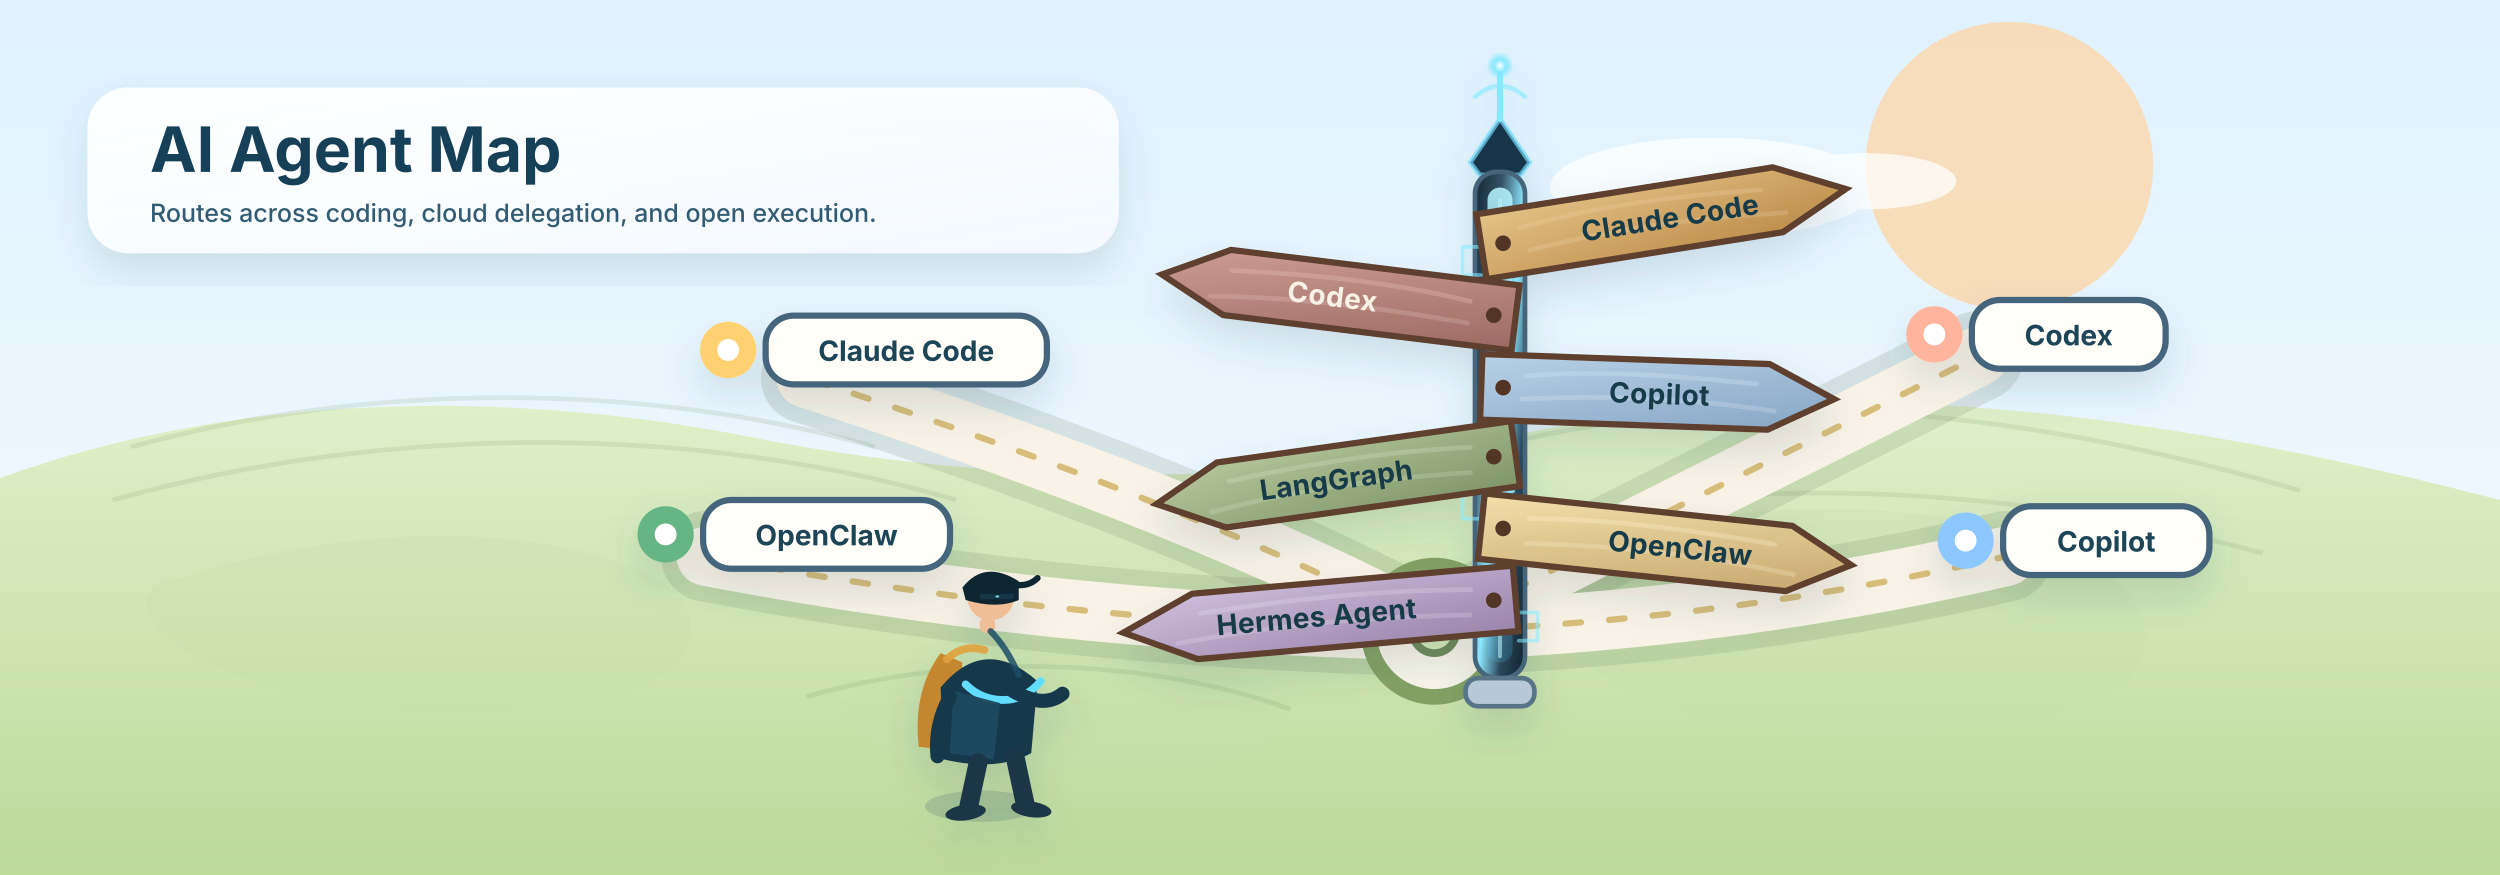
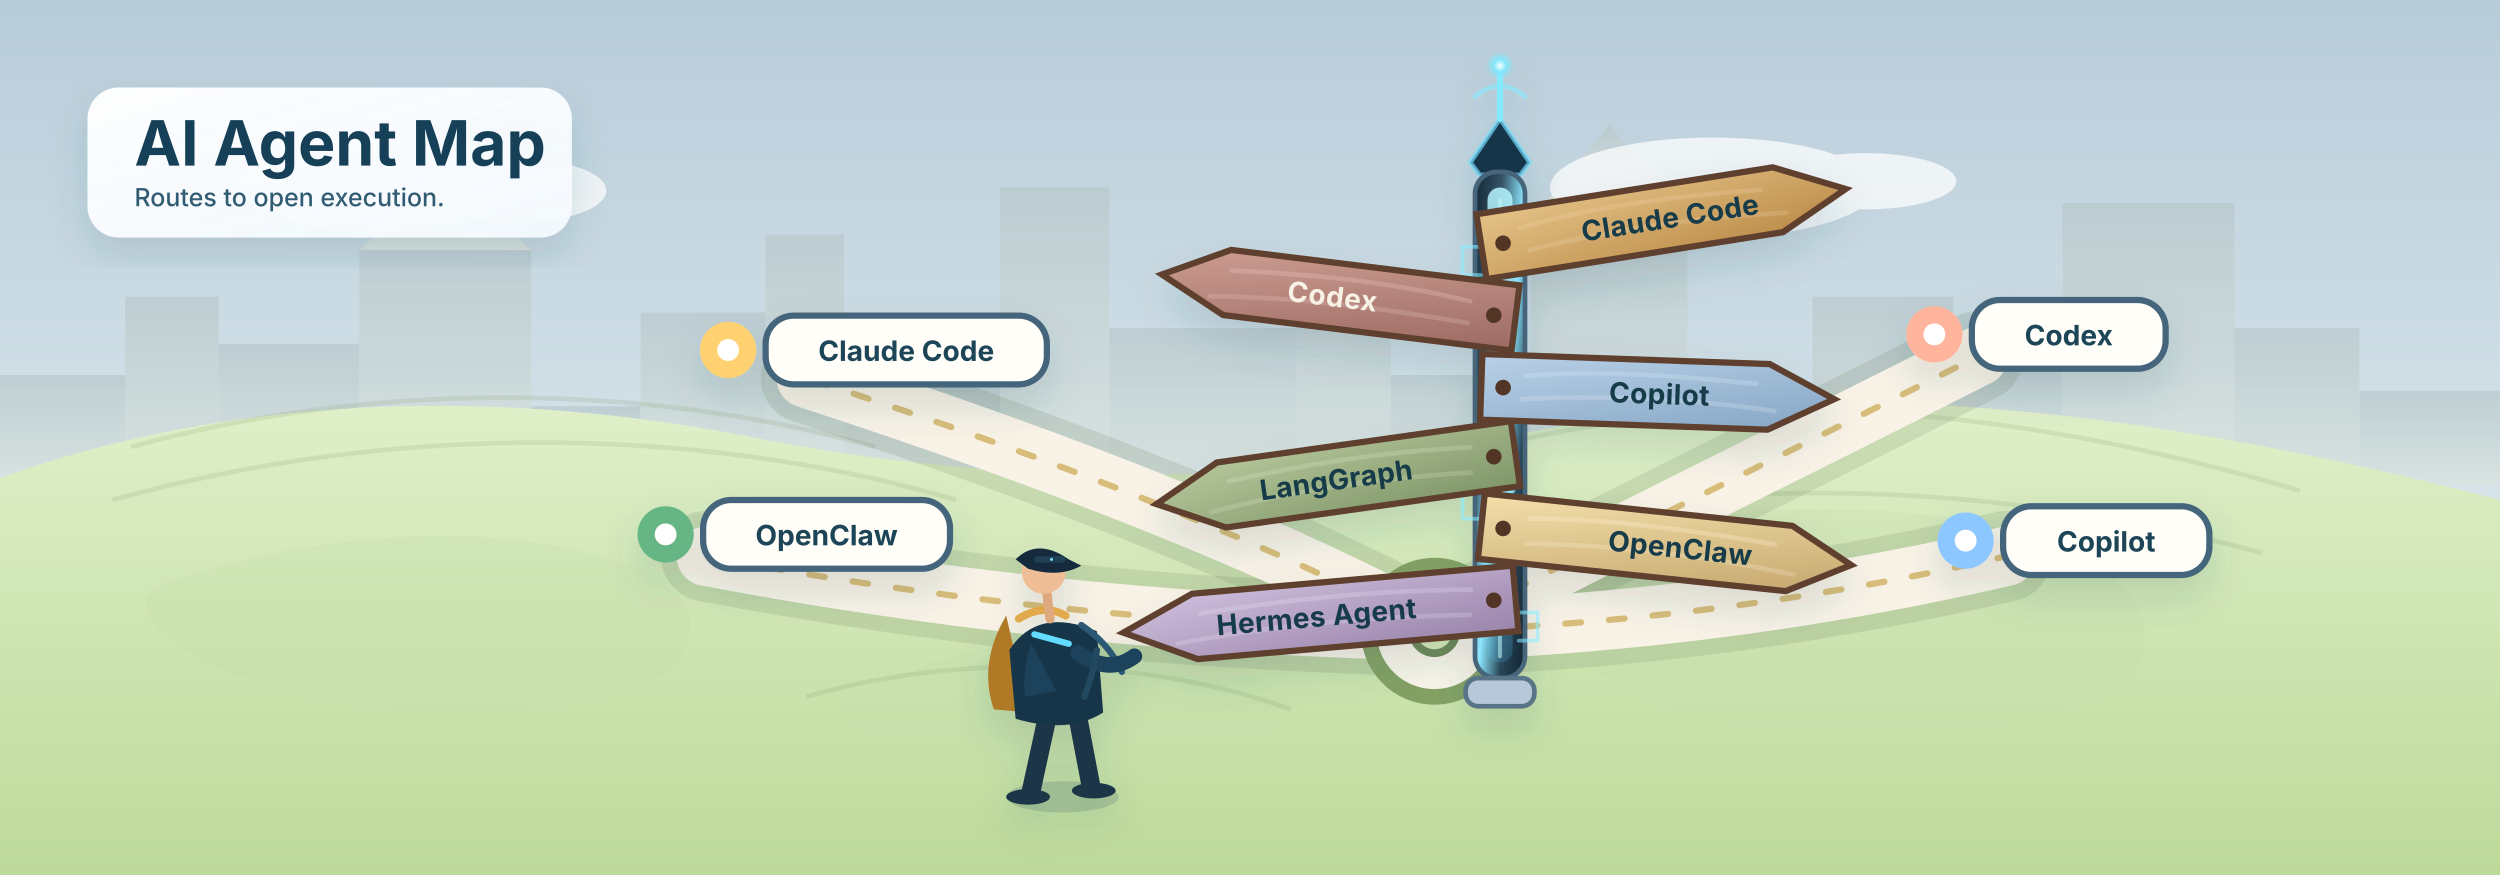
<svg xmlns="http://www.w3.org/2000/svg" width="1600" height="560" viewBox="0 0 1600 560" role="img" aria-labelledby="title desc">
  <defs>
    <linearGradient id="sky" x1="0" y1="0" x2="0" y2="1">
-       <stop offset="0%" stop-color="#dff2ff" />
-       <stop offset="62%" stop-color="#eef8ff" />
-       <stop offset="100%" stop-color="#fff5de" />
+       <stop offset="0%" stop-color="#b8ccd9" />
+       <stop offset="62%" stop-color="#d9e6eb" />
+       <stop offset="100%" stop-color="#f2f5f1" />
+     </linearGradient>
+     <linearGradient id="cityScape" x1="0" y1="0" x2="0" y2="1">
+       <stop offset="0%" stop-color="#bacace" />
+       <stop offset="100%" stop-color="#d9e3df" />
    </linearGradient>
    <linearGradient id="land" x1="0" y1="0" x2="0" y2="1">
      <stop offset="0%" stop-color="#dff0c9" />
      <stop offset="100%" stop-color="#bdd99a" />
    </linearGradient>
    <linearGradient id="card" x1="0" y1="0" x2="1" y2="1">
      <stop offset="0%" stop-color="#ffffff" stop-opacity="0.97" />
      <stop offset="100%" stop-color="#f5fbff" stop-opacity="0.93" />
    </linearGradient>
    <linearGradient id="pole" x1="0" y1="0" x2="1" y2="1">
      <stop offset="0%" stop-color="#132735" />
      <stop offset="28%" stop-color="#355366" />
      <stop offset="52%" stop-color="#8de8ff" />
      <stop offset="74%" stop-color="#2a475a" />
      <stop offset="100%" stop-color="#10222f" />
    </linearGradient>
    <linearGradient id="poleCircuit" x1="0" y1="0" x2="0" y2="1">
      <stop offset="0%" stop-color="#b7f5ff" stop-opacity="0.96" />
      <stop offset="100%" stop-color="#52d3ff" stop-opacity="0.18" />
    </linearGradient>
    <radialGradient id="nodeGlow" cx="50%" cy="50%" r="50%">
      <stop offset="0%" stop-color="#f9feff" stop-opacity="1" />
      <stop offset="45%" stop-color="#7de8ff" stop-opacity="0.9" />
      <stop offset="100%" stop-color="#7de8ff" stop-opacity="0" />
    </radialGradient>
    <linearGradient id="woodHoney" x1="0" y1="0" x2="1" y2="1">
      <stop offset="0%" stop-color="#e4c287" />
      <stop offset="100%" stop-color="#bb8a47" />
    </linearGradient>
    <linearGradient id="woodRose" x1="0" y1="0" x2="1" y2="1">
      <stop offset="0%" stop-color="#cf9f95" />
      <stop offset="100%" stop-color="#9c6a62" />
    </linearGradient>
    <linearGradient id="woodSky" x1="0" y1="0" x2="1" y2="1">
      <stop offset="0%" stop-color="#b9d1e8" />
      <stop offset="100%" stop-color="#84a5c4" />
    </linearGradient>
    <linearGradient id="woodOlive" x1="0" y1="0" x2="1" y2="1">
      <stop offset="0%" stop-color="#b8c99d" />
      <stop offset="100%" stop-color="#7f9668" />
    </linearGradient>
    <linearGradient id="woodCream" x1="0" y1="0" x2="1" y2="1">
      <stop offset="0%" stop-color="#f3dfab" />
      <stop offset="100%" stop-color="#c4a56b" />
    </linearGradient>
    <linearGradient id="woodPlum" x1="0" y1="0" x2="1" y2="1">
      <stop offset="0%" stop-color="#d0c0de" />
      <stop offset="100%" stop-color="#9a84ab" />
    </linearGradient>
    <filter id="shadow" x="-20%" y="-20%" width="140%" height="140%">
      <feDropShadow dx="0" dy="12" stdDeviation="12" flood-color="#385867" flood-opacity="0.16" />
    </filter>
    <style>
      .title { font: 700 40px ui-sans-serif, -apple-system, BlinkMacSystemFont, 'Segoe UI', sans-serif; fill: #163f58; }
      .subtitle { font: 500 16px ui-sans-serif, -apple-system, BlinkMacSystemFont, 'Segoe UI', sans-serif; fill: #335c73; }
      .plankLight { font: 700 18px ui-sans-serif, -apple-system, BlinkMacSystemFont, 'Segoe UI', sans-serif; fill: #f8f1e5; letter-spacing: 0.3px; }
      .plankDark { font: 700 18px ui-sans-serif, -apple-system, BlinkMacSystemFont, 'Segoe UI', sans-serif; fill: #183a4a; letter-spacing: 0.2px; }
      .marker { font: 700 18px ui-sans-serif, -apple-system, BlinkMacSystemFont, 'Segoe UI', sans-serif; fill: #1f4559; }
    </style>
  </defs>
  <rect width="1600" height="560" fill="url(#sky)" />
-   <circle cx="1286" cy="106" r="92" fill="#ffd4a1" opacity="0.72" />
+   <g fill="url(#cityScape)" opacity="0.8">
+     <rect x="0" y="240" width="80" height="70" />
+     <rect x="80" y="190" width="60" height="120" />
+     <rect x="140" y="220" width="90" height="90" />
+     <rect x="230" y="160" width="110" height="150" />
+     <polygon points="230,160 285,110 340,160" />
+     <rect x="340" y="260" width="70" height="50" />
+     <rect x="410" y="200" width="80" height="110" />
+     <rect x="490" y="150" width="50" height="160" />
+     <rect x="540" y="230" width="100" height="80" />
+     <rect x="640" y="120" width="70" height="190" />
+     <rect x="710" y="210" width="120" height="100" />
+     <rect x="830" y="180" width="60" height="130" />
+     <rect x="890" y="240" width="90" height="70" />
+     <rect x="980" y="140" width="100" height="170" />
+     <polygon points="980,140 1030,80 1080,140" />
+     <rect x="1080" y="260" width="80" height="50" />
+     <rect x="1160" y="190" width="90" height="120" />
+     <rect x="1250" y="220" width="70" height="90" />
+     <rect x="1320" y="130" width="110" height="180" />
+     <rect x="1430" y="210" width="80" height="100" />
+     <rect x="1510" y="250" width="90" height="60" />
+   </g>
  <g opacity="0.72" fill="#ffffff">
    <ellipse cx="246" cy="118" rx="92" ry="30" />
    <ellipse cx="334" cy="122" rx="54" ry="20" />
    <ellipse cx="1096" cy="120" rx="104" ry="32" />
    <ellipse cx="1194" cy="116" rx="58" ry="18" />
  </g>
  <path d="M0 306 C148 252 322 248 482 280 C632 310 814 314 972 278 C1128 244 1324 248 1600 320 L1600 560 L0 560 Z" fill="url(#land)" />
  <g opacity="0.3" fill="#c6dfaa">
    <path d="M108 372 C212 338 320 334 398 360 C462 380 454 434 388 446 C262 472 132 440 100 400 C88 386 92 378 108 372 Z" />
    <path d="M1004 354 C1104 316 1236 318 1318 350 C1380 374 1392 426 1344 446 C1254 482 1088 476 1028 434 C982 402 964 370 1004 354 Z" />
    <path d="M580 430 C648 402 738 404 790 426 C844 448 824 488 752 496 C656 508 566 490 544 464 C532 448 544 444 580 430 Z" />
  </g>
  <g opacity="0.16" fill="none" stroke="#70905d" stroke-width="3">
    <path d="M84 286 C236 244 410 244 560 286" />
    <path d="M72 320 C252 270 448 272 612 320" />
    <path d="M930 292 C1090 248 1260 252 1472 314" />
    <path d="M968 338 C1104 304 1278 308 1448 354" />
    <path d="M516 446 C610 418 734 420 826 454" />
  </g>
  <g filter="url(#shadow)">
-     <rect x="56" y="56" width="660" height="106" rx="26" fill="url(#card)" />
-     <text x="96" y="110" class="title">AI Agent Map</text>
-     <text x="96" y="142" class="subtitle">Routes across coding, cloud delegation, and open execution.</text>
+     <rect x="56" y="56" width="310" height="96" rx="20" fill="url(#card)" />
+     <text x="86" y="106" class="title">AI Agent Map</text>
+     <text x="86" y="132" class="subtitle" style="font-size:16px;">Routes to open execution.</text>
  </g>
  <g fill="none" stroke="#607154" stroke-opacity="0.16" stroke-width="58" stroke-linecap="round" stroke-linejoin="round">
    <path d="M918 404 C822 352 688 298 516 242" />
    <path d="M918 404 C776 400 632 390 452 356" />
    <path d="M918 404 C1016 352 1144 290 1266 228" />
    <path d="M918 404 C1022 400 1146 388 1284 356" />
  </g>
  <g fill="none" stroke="#f9f2e6" stroke-width="38" stroke-linecap="round" stroke-linejoin="round">
    <path d="M918 404 C822 352 688 298 516 242" />
    <path d="M918 404 C776 400 632 390 452 356" />
    <path d="M918 404 C1016 352 1144 290 1266 228" />
    <path d="M918 404 C1022 400 1146 388 1284 356" />
  </g>
  <g fill="none" stroke="#d8bd7a" stroke-width="4" stroke-linecap="round" stroke-dasharray="10 18">
    <path d="M918 404 C822 352 688 298 516 242" />
    <path d="M918 404 C776 400 632 390 452 356" />
    <path d="M918 404 C1016 352 1144 290 1266 228" />
    <path d="M918 404 C1022 400 1146 388 1284 356" />
  </g>
  <g>
    <circle cx="918" cy="404" r="42" fill="#f9f4e8" stroke="#84a164" stroke-width="10" />
    <circle cx="918" cy="404" r="14" fill="#d8ebb8" stroke="#6f8858" stroke-width="5" />
  </g>
  <g filter="url(#shadow)">
    <g transform="translate(426 342)">
      <circle r="18" fill="#66b585" />
      <circle r="7" fill="#ffffff" />
      <rect x="24" y="-22" width="158" height="44" rx="18" fill="#fffef9" stroke="#45657b" stroke-width="4" />
      <text x="103" y="7" text-anchor="middle" class="marker">OpenClaw</text>
    </g>
    <g transform="translate(466 224)">
      <circle r="18" fill="#ffd16f" />
      <circle r="7" fill="#ffffff" />
      <rect x="24" y="-22" width="180" height="44" rx="18" fill="#fffef9" stroke="#45657b" stroke-width="4" />
      <text x="114" y="7" text-anchor="middle" class="marker">Claude Code</text>
    </g>
    <g transform="translate(1238 214)">
      <circle r="18" fill="#ffb59d" />
      <circle r="7" fill="#ffffff" />
      <rect x="24" y="-22" width="124" height="44" rx="18" fill="#fffef9" stroke="#45657b" stroke-width="4" />
      <text x="86" y="7" text-anchor="middle" class="marker">Codex</text>
    </g>
    <g transform="translate(1258 346)">
      <circle r="18" fill="#8dc7ff" />
      <circle r="7" fill="#ffffff" />
      <rect x="24" y="-22" width="132" height="44" rx="18" fill="#fffef9" stroke="#45657b" stroke-width="4" />
      <text x="90" y="7" text-anchor="middle" class="marker">Copilot</text>
    </g>
  </g>
  <g filter="url(#shadow)">
    <path d="M941 104 L960 76 L979 104 L973 112 H947 Z" fill="#143448" stroke="#74d9f8" stroke-opacity="0.7" stroke-width="3" />
    <path d="M960 48 L960 76" fill="none" stroke="#86eaff" stroke-width="4" stroke-linecap="round" />
    <path d="M944 62 Q960 48 976 62" fill="none" stroke="#86eaff" stroke-opacity="0.62" stroke-width="3" stroke-linecap="round" />
    <circle cx="960" cy="42" r="9" fill="url(#nodeGlow)" />
    <rect x="944" y="110" width="32" height="324" rx="14" fill="url(#pole)" stroke="#46657a" stroke-width="3" />
    <rect x="952" y="120" width="16" height="304" rx="8" fill="url(#poleCircuit)" opacity="0.9" />
    <path d="M960 128 V420" fill="none" stroke="#c2f8ff" stroke-opacity="0.54" stroke-width="2.6" stroke-linecap="round" />
    <path d="M952 158 H968 M952 236 H968 M952 314 H968 M952 392 H968" fill="none" stroke="#b0f3ff" stroke-opacity="0.7" stroke-width="3" stroke-linecap="round" />
    <path d="M952 158 H936 V176 H948" fill="none" stroke="#86eaff" stroke-opacity="0.58" stroke-width="2.4" stroke-linecap="round" stroke-linejoin="round" />
    <path d="M968 236 H984 V252 H972" fill="none" stroke="#86eaff" stroke-opacity="0.58" stroke-width="2.4" stroke-linecap="round" stroke-linejoin="round" />
    <path d="M952 314 H936 V332 H948" fill="none" stroke="#86eaff" stroke-opacity="0.58" stroke-width="2.4" stroke-linecap="round" stroke-linejoin="round" />
    <path d="M968 392 H984 V410 H972" fill="none" stroke="#86eaff" stroke-opacity="0.58" stroke-width="2.4" stroke-linecap="round" stroke-linejoin="round" />
    <circle cx="960" cy="158" r="10" fill="url(#nodeGlow)" />
    <circle cx="960" cy="236" r="10" fill="url(#nodeGlow)" />
    <circle cx="960" cy="314" r="10" fill="url(#nodeGlow)" />
    <circle cx="960" cy="392" r="10" fill="url(#nodeGlow)" />
    <rect x="938" y="434" width="44" height="18" rx="8" fill="#b7c8d8" stroke="#587488" stroke-width="3" />
    <g transform="translate(960 156) rotate(-9)">
      <path d="M-12 -21 H180 L224 0 L180 21 H-12 Z" fill="url(#woodHoney)" stroke="#5f3f2e" stroke-width="4" />
      <path d="M14 -8 C58 -14 112 -13 170 -8" fill="none" stroke="#f4d6ae" stroke-opacity="0.24" stroke-width="3" stroke-linecap="round" />
      <path d="M18 7 C72 2 126 3 184 9" fill="none" stroke="#f7e4bf" stroke-opacity="0.2" stroke-width="3" stroke-linecap="round" />
      <circle cx="2" cy="0" r="5" fill="#523628" />
      <text x="110" y="7" text-anchor="middle" class="plankDark">Claude Code</text>
    </g>
    <g transform="translate(958 202) rotate(7)">
      <path d="M12 -21 H-174 L-216 0 L-174 21 H12 Z" fill="url(#woodRose)" stroke="#5f3f2e" stroke-width="4" />
      <path d="M-18 -7 C-68 -13 -118 -12 -172 -8" fill="none" stroke="#f2cfc8" stroke-opacity="0.26" stroke-width="3" stroke-linecap="round" />
      <path d="M-18 7 C-78 4 -128 4 -184 10" fill="none" stroke="#f7dfda" stroke-opacity="0.2" stroke-width="3" stroke-linecap="round" />
      <circle cx="-2" cy="0" r="5" fill="#523628" />
      <text x="-106" y="7" text-anchor="middle" class="plankLight">Codex</text>
    </g>
    <g transform="translate(960 248) rotate(2)">
      <path d="M-12 -21 H172 L214 0 L172 21 H-12 Z" fill="url(#woodSky)" stroke="#5f3f2e" stroke-width="4" />
      <path d="M16 -8 C58 -13 106 -12 164 -8" fill="none" stroke="#d7e8f5" stroke-opacity="0.3" stroke-width="3" stroke-linecap="round" />
      <path d="M14 7 C72 2 124 3 176 9" fill="none" stroke="#ecf4fb" stroke-opacity="0.22" stroke-width="3" stroke-linecap="round" />
      <circle cx="2" cy="0" r="5" fill="#523628" />
      <text x="102" y="7" text-anchor="middle" class="plankDark">Copilot</text>
    </g>
    <g transform="translate(958 292) rotate(-8)">
      <path d="M12 -21 H-178 L-220 0 L-178 21 H12 Z" fill="url(#woodOlive)" stroke="#5f3f2e" stroke-width="4" />
      <path d="M-16 -8 C-68 -13 -122 -12 -172 -8" fill="none" stroke="#d9e7c9" stroke-opacity="0.28" stroke-width="3" stroke-linecap="round" />
      <path d="M-18 8 C-82 3 -136 4 -186 10" fill="none" stroke="#eaf1de" stroke-opacity="0.2" stroke-width="3" stroke-linecap="round" />
      <circle cx="-2" cy="0" r="5" fill="#523628" />
      <text x="-104" y="7" text-anchor="middle" class="plankDark">LangGraph</text>
    </g>
    <g transform="translate(960 338) rotate(6)">
      <path d="M-12 -21 H186 L226 0 L186 21 H-12 Z" fill="url(#woodCream)" stroke="#5f3f2e" stroke-width="4" />
      <path d="M18 -8 C64 -13 118 -12 176 -8" fill="none" stroke="#fff0cf" stroke-opacity="0.3" stroke-width="3" stroke-linecap="round" />
      <path d="M18 8 C76 3 134 4 190 10" fill="none" stroke="#fff6df" stroke-opacity="0.22" stroke-width="3" stroke-linecap="round" />
      <circle cx="2" cy="0" r="5" fill="#523628" />
      <text x="116" y="7" text-anchor="middle" class="plankDark">OpenClaw</text>
    </g>
    <g transform="translate(958 384) rotate(-5)">
      <path d="M12 -21 H-194 L-240 0 L-194 21 H12 Z" fill="url(#woodPlum)" stroke="#5f3f2e" stroke-width="4" />
      <path d="M-16 -8 C-76 -13 -130 -12 -190 -8" fill="none" stroke="#e7def0" stroke-opacity="0.28" stroke-width="3" stroke-linecap="round" />
      <path d="M-18 8 C-92 3 -146 4 -206 10" fill="none" stroke="#f2ebf7" stroke-opacity="0.22" stroke-width="3" stroke-linecap="round" />
      <circle cx="-2" cy="0" r="5" fill="#523628" />
      <text x="-116" y="7" text-anchor="middle" class="plankDark">Hermes Agent</text>
    </g>
  </g>
-   <g transform="translate(628 356)" filter="url(#shadow)">
+   <g transform="translate(680 350)" filter="url(#shadow)">
    <ellipse cx="0" cy="160" rx="36" ry="10" fill="#2d4b5e" opacity="0.18" />
-     <path d="M-26 62 Q-44 86 -40 122 L-20 124 L-12 68 Z" fill="#c58429" opacity="0.96" />
-     <path d="M-22 66 Q-12 56 2 60" fill="none" stroke="#e0a23c" stroke-width="5" stroke-linecap="round" opacity="0.9" />
-     <circle cx="6" cy="26" r="15" fill="#efbd96" />
-     <rect x="-1" y="39" width="10" height="10" rx="4" fill="#efbd96" />
-     <path d="M-12 20 Q2 2 24 16 L24 28 Q10 34 -10 28 Z" fill="#0f2533" />
-     <path d="M20 18 Q30 20 36 14" fill="none" stroke="#0f2533" stroke-width="4" stroke-linecap="round" />
-     <rect x="-1" y="24" width="10" height="3.5" rx="1.5" fill="#123447" />
-     <rect x="11" y="24" width="10" height="3.5" rx="1.5" fill="#123447" />
-     <rect x="9" y="25" width="2.5" height="1.5" rx="0.75" fill="#7ce8ff" opacity="0.85" />
-     <path d="M-26 84 Q2 50 36 80 L32 126 Q10 138 -24 130 Z" fill="#16384b" />
-     <path d="M-10 82 Q0 92 14 92 Q28 92 38 80" fill="none" stroke="#62ddff" stroke-width="5" stroke-linecap="round" />
-     <path d="M-18 86 L12 94 L8 130 L-20 126 Z" fill="#1d4a60" opacity="0.95" />
-     <path d="M20 86 Q40 98 52 88" fill="none" stroke="#16384b" stroke-width="9" stroke-linecap="round" />
-     <path d="M-20 90 Q-30 108 -28 128" fill="none" stroke="#16384b" stroke-width="9" stroke-linecap="round" />
-     <path d="M6 48 Q16 58 24 76" fill="none" stroke="#1c4e66" stroke-width="4" stroke-linecap="round" opacity="0.85" />
-     <path d="M-2 132 L-8 160" fill="none" stroke="#1d3446" stroke-width="12" stroke-linecap="round" />
-     <path d="M22 130 L28 158" fill="none" stroke="#1d3446" stroke-width="12" stroke-linecap="round" />
-     <ellipse cx="-10" cy="164" rx="13" ry="5" fill="#1d3446" transform="rotate(-8 -10 164)" />
-     <ellipse cx="32" cy="162" rx="13" ry="5" fill="#1d3446" transform="rotate(8 32 162)" />
+     <path d="M-10 110 L-20 156" fill="none" stroke="#1d3446" stroke-width="12" stroke-linecap="round" />
+     <path d="M10 110 L18 152" fill="none" stroke="#1d3446" stroke-width="12" stroke-linecap="round" />
+     <ellipse cx="-22" cy="160" rx="14" ry="5" fill="#1d3446" />
+     <ellipse cx="20" cy="156" rx="14" ry="5" fill="#1d3446" />
+     <path d="M-36 44 Q-54 74 -44 104 L-22 106 Z" fill="#b07926" />
+     <path d="M-28 46 Q-12 36 2 44" fill="none" stroke="#e0a23c" stroke-width="5" stroke-linecap="round" opacity="0.9" />
+     <path d="M-34 66 Q-16 38 22 54 L26 106 Q4 120 -30 110 Z" fill="#183548" />
+     <path d="M12 50 Q30 62 38 80" fill="none" stroke="#2a5875" stroke-width="4" stroke-linecap="round" />
+     <path d="M-20 62 Q-26 80 -24 96 L-4 92 Z" fill="#1d425b" />
+     <path d="M10 68 Q30 82 46 70" fill="none" stroke="#1d425b" stroke-width="10" stroke-linecap="round" />
+     <path d="M-18 56 L4 62" fill="none" stroke="#62ddff" stroke-width="4" stroke-linecap="round" />
+     <path d="M22 66 Q20 80 14 96" fill="none" stroke="#214a60" stroke-width="4" stroke-linecap="round" />
+     <path d="M-8 46 L-10 30" fill="none" stroke="#dfa980" stroke-width="6" stroke-linecap="round" />
+     <circle cx="-12" cy="16" r="14" fill="#efbd96" />
+     <path d="M-30 8 Q-16 -6 4 8 L12 12 Q-2 20 -22 14 Z" fill="#142c3c" />
+     <rect x="-18" y="6" width="20" height="4" rx="2" fill="#204157" />
+     <rect x="-8" y="7" width="2" height="2" rx="1" fill="#7ce8ff" opacity="0.9" />
  </g>
</svg>
